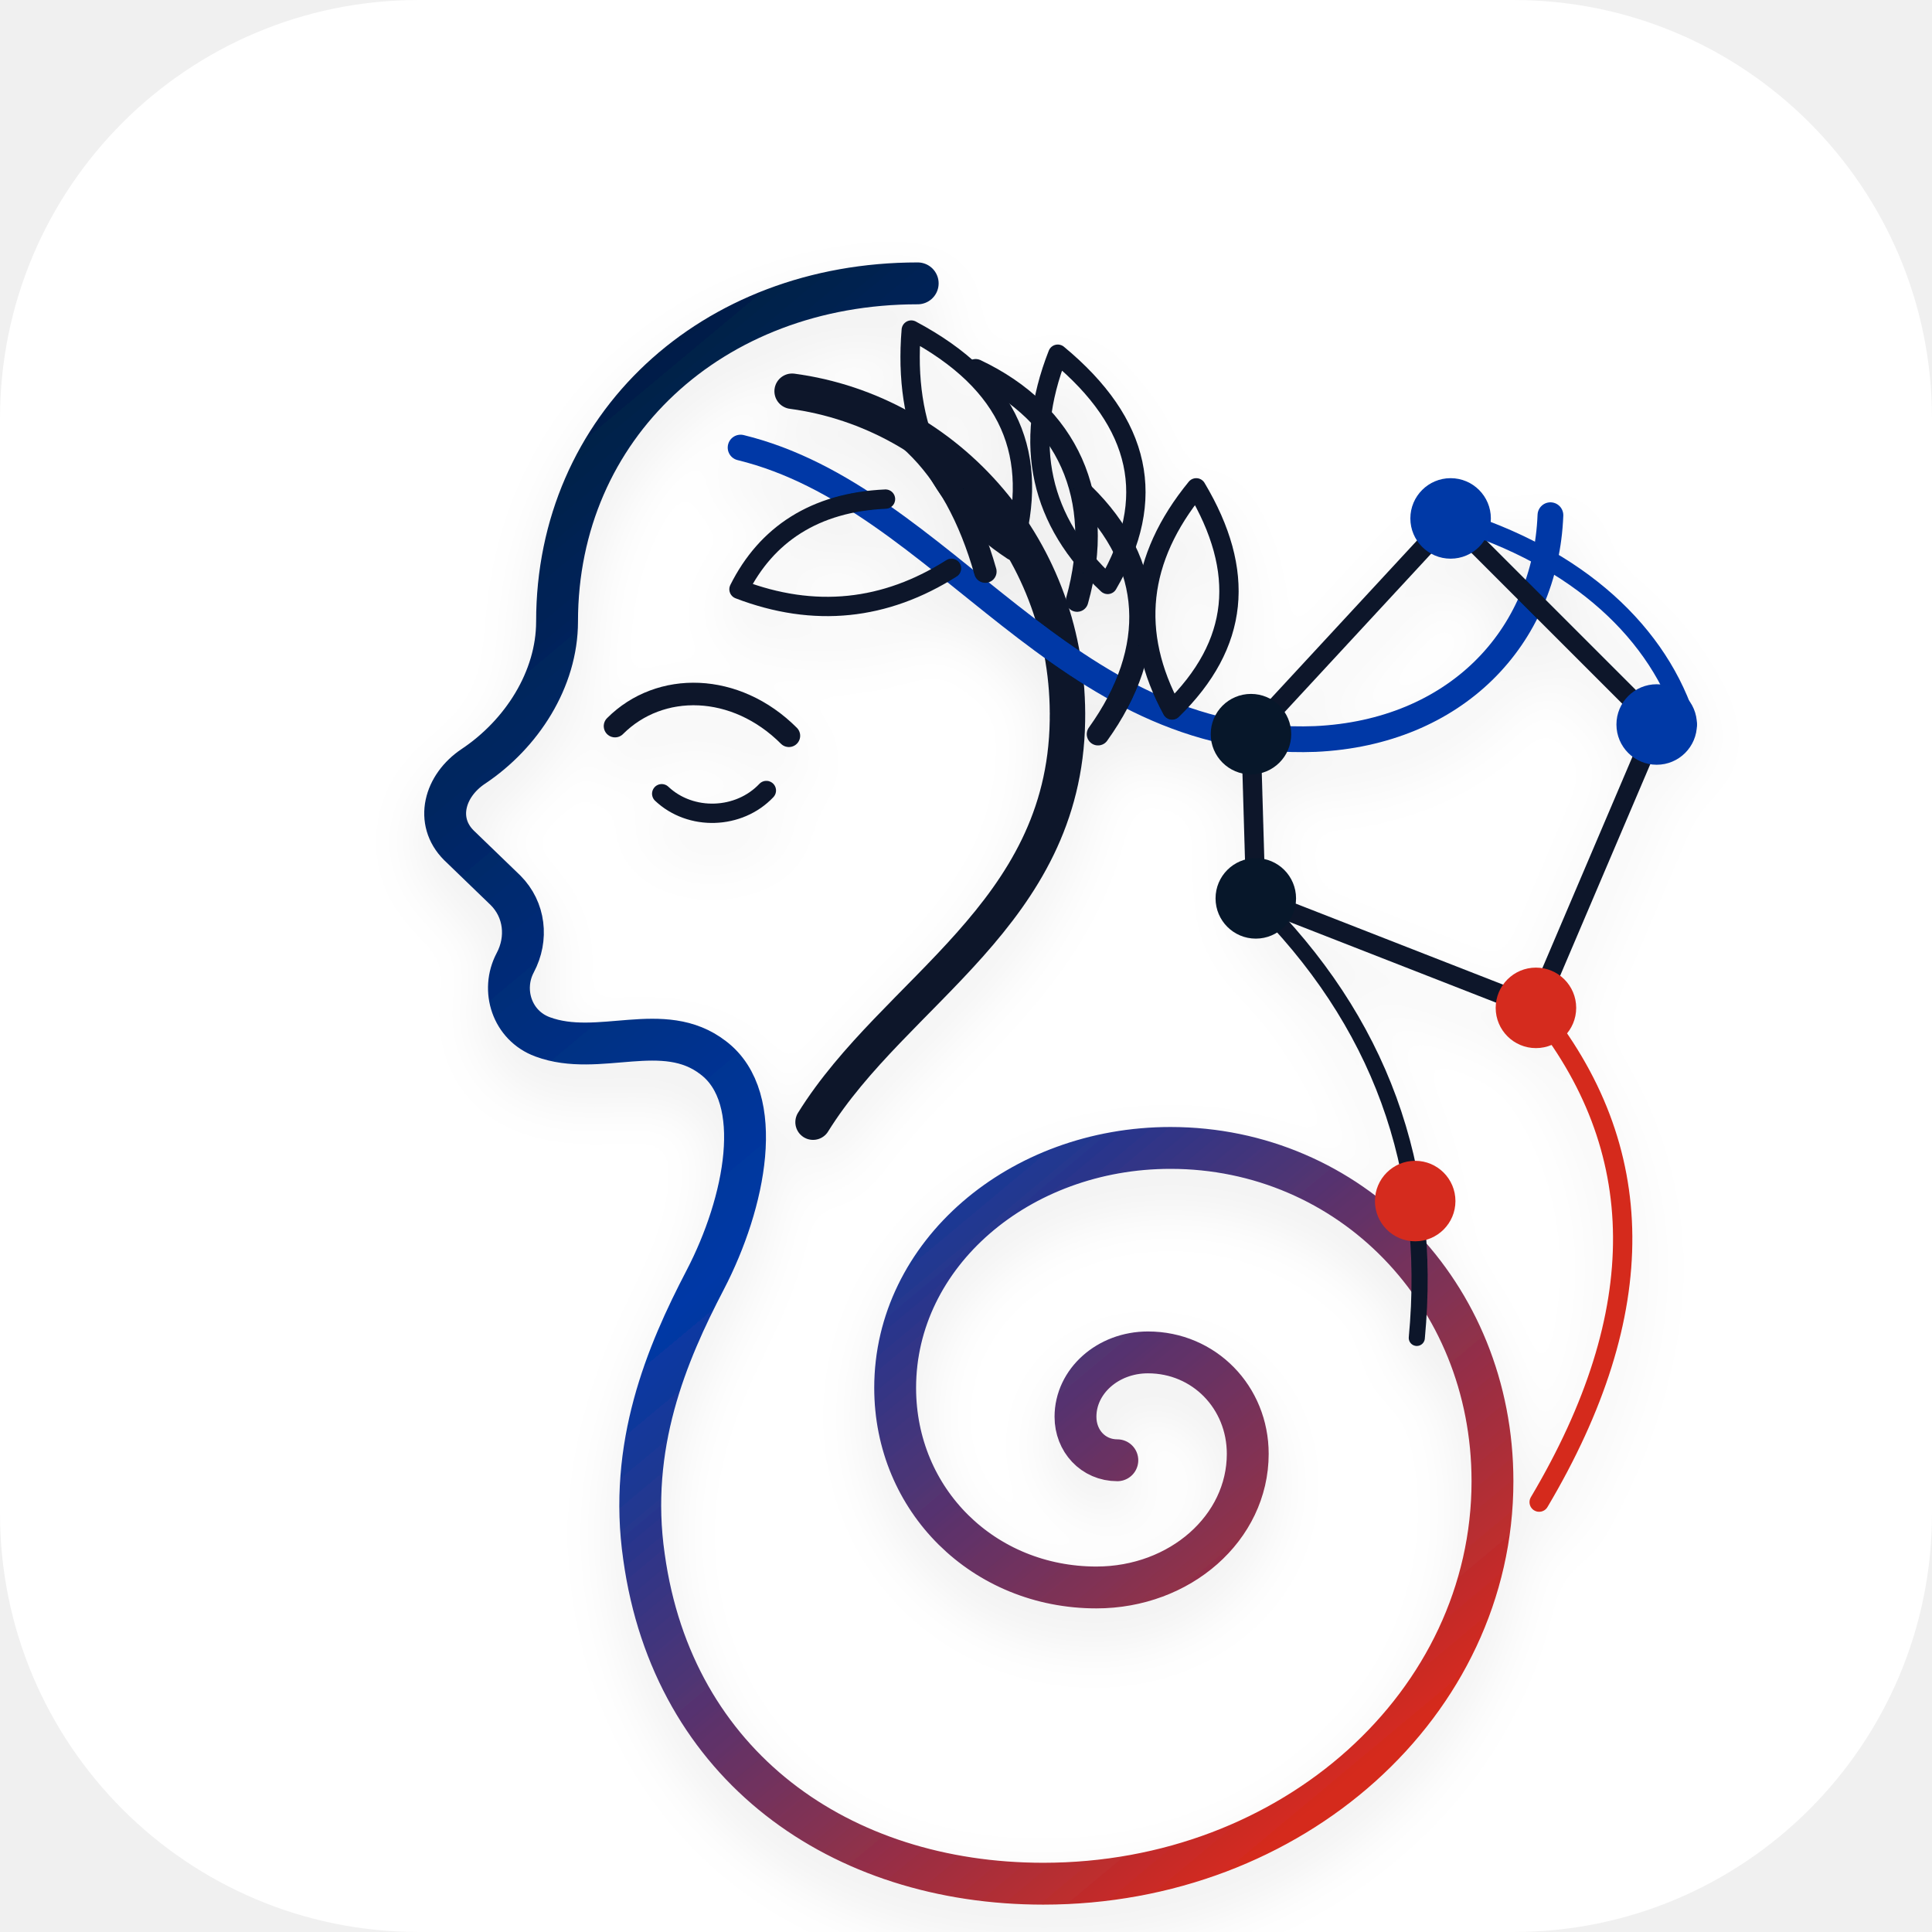
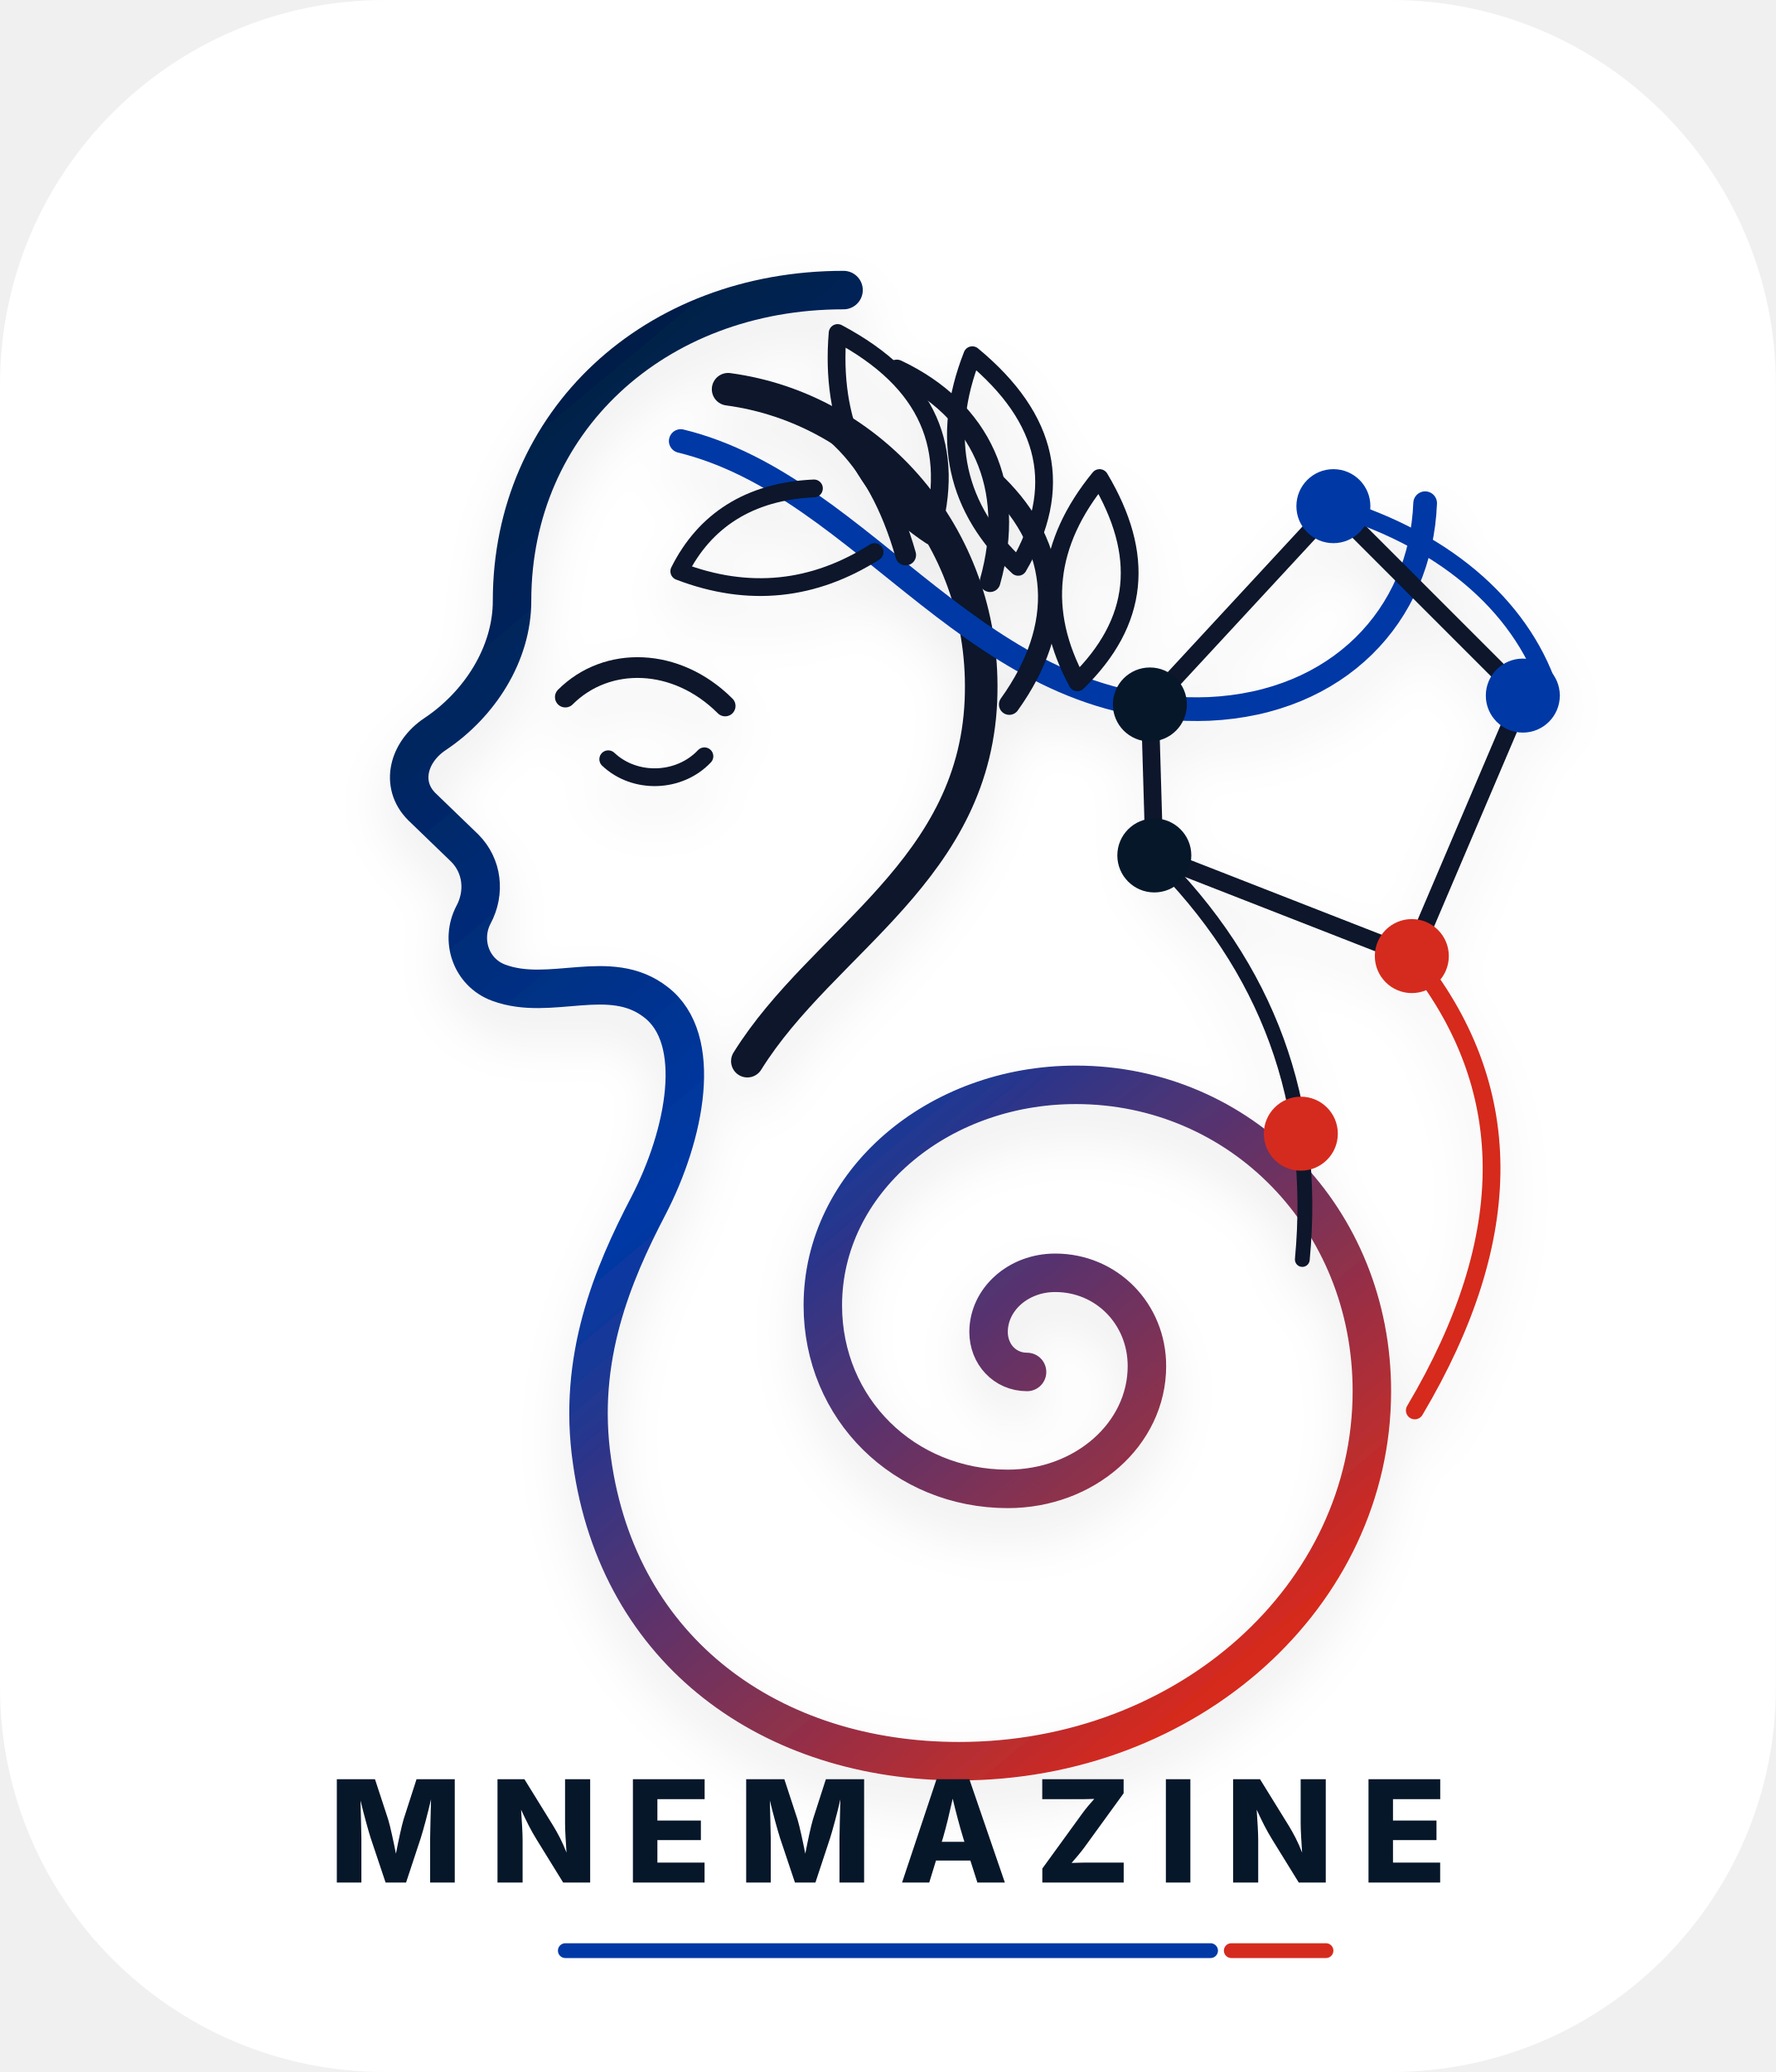
- <svg xmlns="http://www.w3.org/2000/svg" width="1200" height="1200" viewBox="0 0 1200 1200" role="img" aria-labelledby="title desc">
+ <svg xmlns="http://www.w3.org/2000/svg" width="1200" height="1400" viewBox="0 0 1200 1400" role="img" aria-labelledby="title desc">
  <defs>
    <linearGradient id="memory" x1="240" y1="180" x2="940" y2="1020" gradientUnits="userSpaceOnUse">
      <stop offset="0" stop-color="#07172a" />
      <stop offset="0.55" stop-color="#0039a6" />
      <stop offset="1" stop-color="#d52b1e" />
    </linearGradient>
    <filter id="soft" x="-20%" y="-20%" width="140%" height="140%">
      <feDropShadow dx="0" dy="18" stdDeviation="18" flood-color="#0f172a" flood-opacity="0.08" />
    </filter>
  </defs>
-   <rect width="1200" height="1200" rx="260" fill="#ffffff" />
-   <g fill="none" stroke-linecap="round" stroke-linejoin="round" filter="url(#soft)">
+   <rect width="1200" height="1400" rx="260" fill="#ffffff" />
+   <g transform="translate(0 20)" fill="none" stroke-linecap="round" stroke-linejoin="round" filter="url(#soft)">
    <path d="M570 176c-128 0-224 89-224 210 0 36-22 70-52 90-18 12-24 34-9 49l29 28c12 12 14 30 6 45-9 17-2 39 17 46 35 13 75-11 106 13 33 25 20 90-5 138-24 46-48 103-38 172 18 130 122 203 248 203 155 0 279-112 279-250 0-117-89-207-200-207-94 0-171 66-171 149 0 70 55 124 125 124 52 0 94-37 94-83 0-35-27-63-62-63-25 0-45 18-45 40 0 15 11 27 26 27" stroke="url(#memory)" stroke-width="26" />
    <path d="M382 451c28-28 75-27 108 6" stroke="#07172a" stroke-width="14" />
    <path d="M411 493c18 17 48 16 65-2" stroke="#07172a" stroke-width="12" />
    <path d="M492 243c97 13 173 99 171 205-2 120-107 167-158 249" stroke="#07172a" stroke-width="22" />
    <path d="M460 278c127 31 200 187 357 181 87-4 143-63 146-139" stroke="#0039a6" stroke-width="16" />
    <path d="M492 243c62 5 101 45 120 112" stroke="#07172a" stroke-width="14" />
    <path d="M606 230c57 27 81 79 63 143" stroke="#07172a" stroke-width="14" />
    <path d="M673 307c44 43 47 96 9 149" stroke="#07172a" stroke-width="14" />
    <path d="M550 310c-44 2-74 22-91 56 47 18 91 13 132-13" stroke="#07172a" stroke-width="12" />
    <path d="M566 205c-5 60 16 106 63 137 17-59-1-104-63-137Z" stroke="#07172a" stroke-width="12" />
    <path d="M657 220c-22 56-11 104 31 143 31-53 21-100-31-143Z" stroke="#07172a" stroke-width="12" />
    <path d="M743 303c-36 44-41 90-15 138 42-41 46-86 15-138Z" stroke="#07172a" stroke-width="12" />
    <path d="M777 456l124-134 128 128-75 176-174-68z" stroke="#07172a" stroke-width="12" />
    <path d="M901 322c80 24 130 72 147 128" stroke="#0039a6" stroke-width="12" />
    <path d="M954 626c71 87 72 189 2 307" stroke="#d52b1e" stroke-width="12" />
    <path d="M780 558c77 76 110 167 100 273" stroke="#07172a" stroke-width="10" />
  </g>
-   <g>
+   <g transform="translate(0 20)">
    <circle cx="901" cy="322" r="25" fill="#0039a6" />
    <circle cx="1029" cy="450" r="25" fill="#0039a6" />
    <circle cx="954" cy="626" r="25" fill="#d52b1e" />
    <circle cx="879" cy="746" r="25" fill="#d52b1e" />
    <circle cx="777" cy="456" r="25" fill="#07172a" />
    <circle cx="780" cy="558" r="25" fill="#07172a" />
  </g>
+   <text x="600" y="1272" text-anchor="middle" font-family="-apple-system,BlinkMacSystemFont,'SF Pro Display','Segoe UI',sans-serif" font-size="96" font-weight="760" letter-spacing="18" fill="#07172a">MNEMAZINE</text>
+   <path d="M382 1318h436" stroke="#0039a6" stroke-width="10" stroke-linecap="round" />
+   <path d="M832 1318h64" stroke="#d52b1e" stroke-width="10" stroke-linecap="round" />
</svg>
